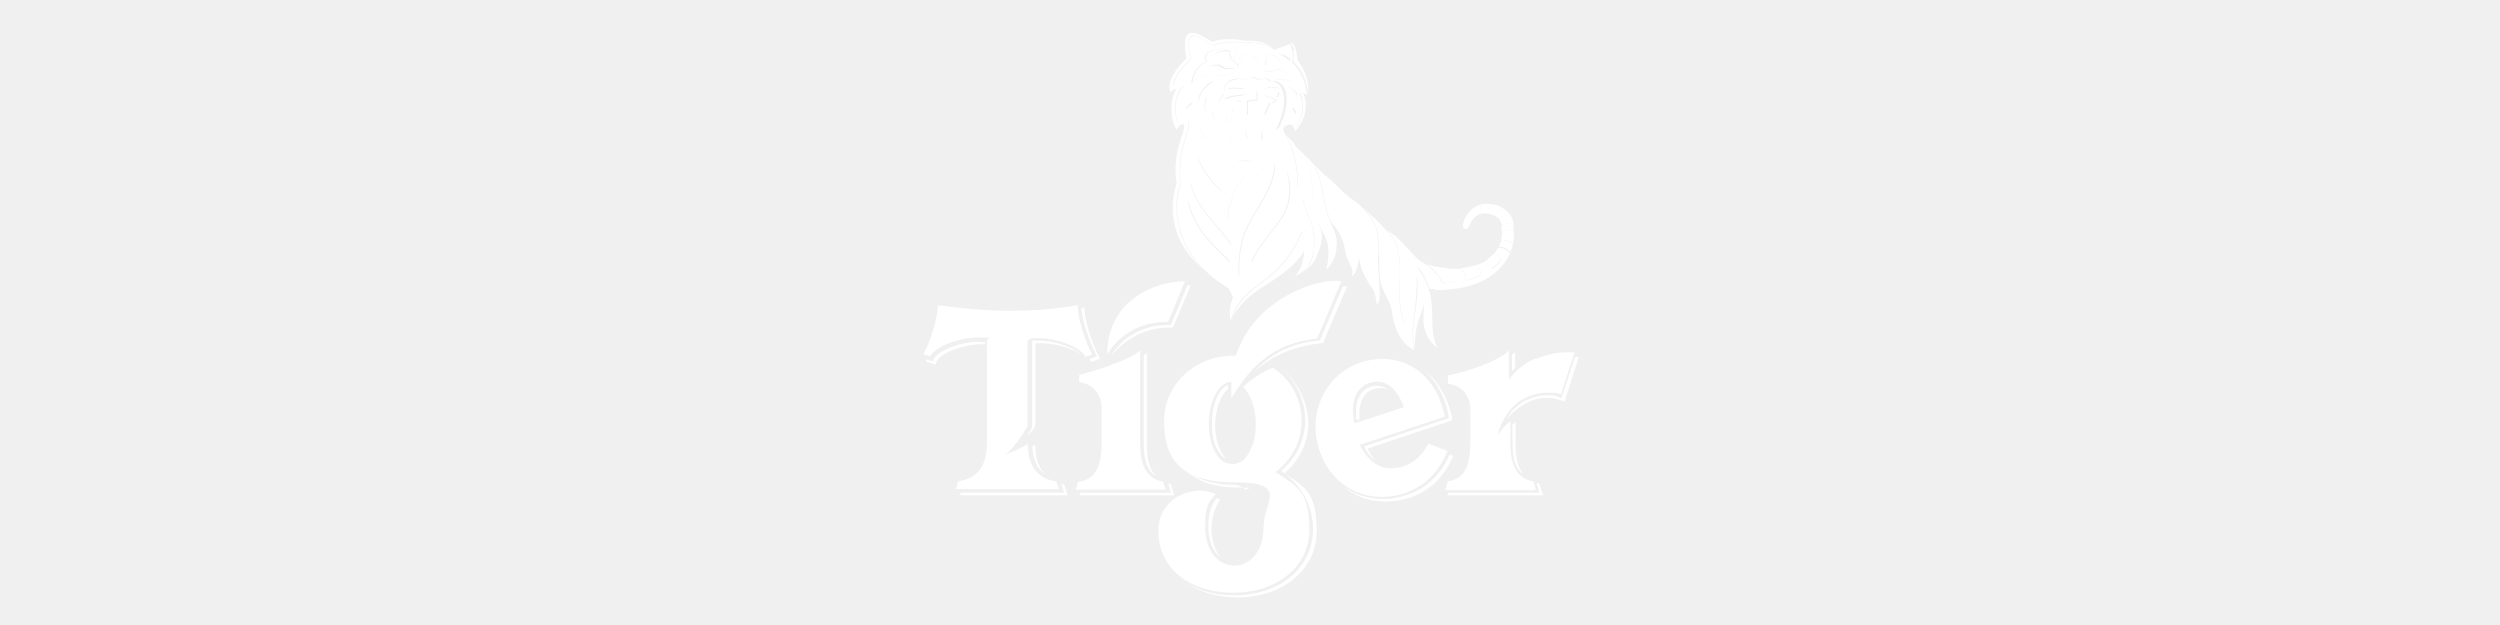
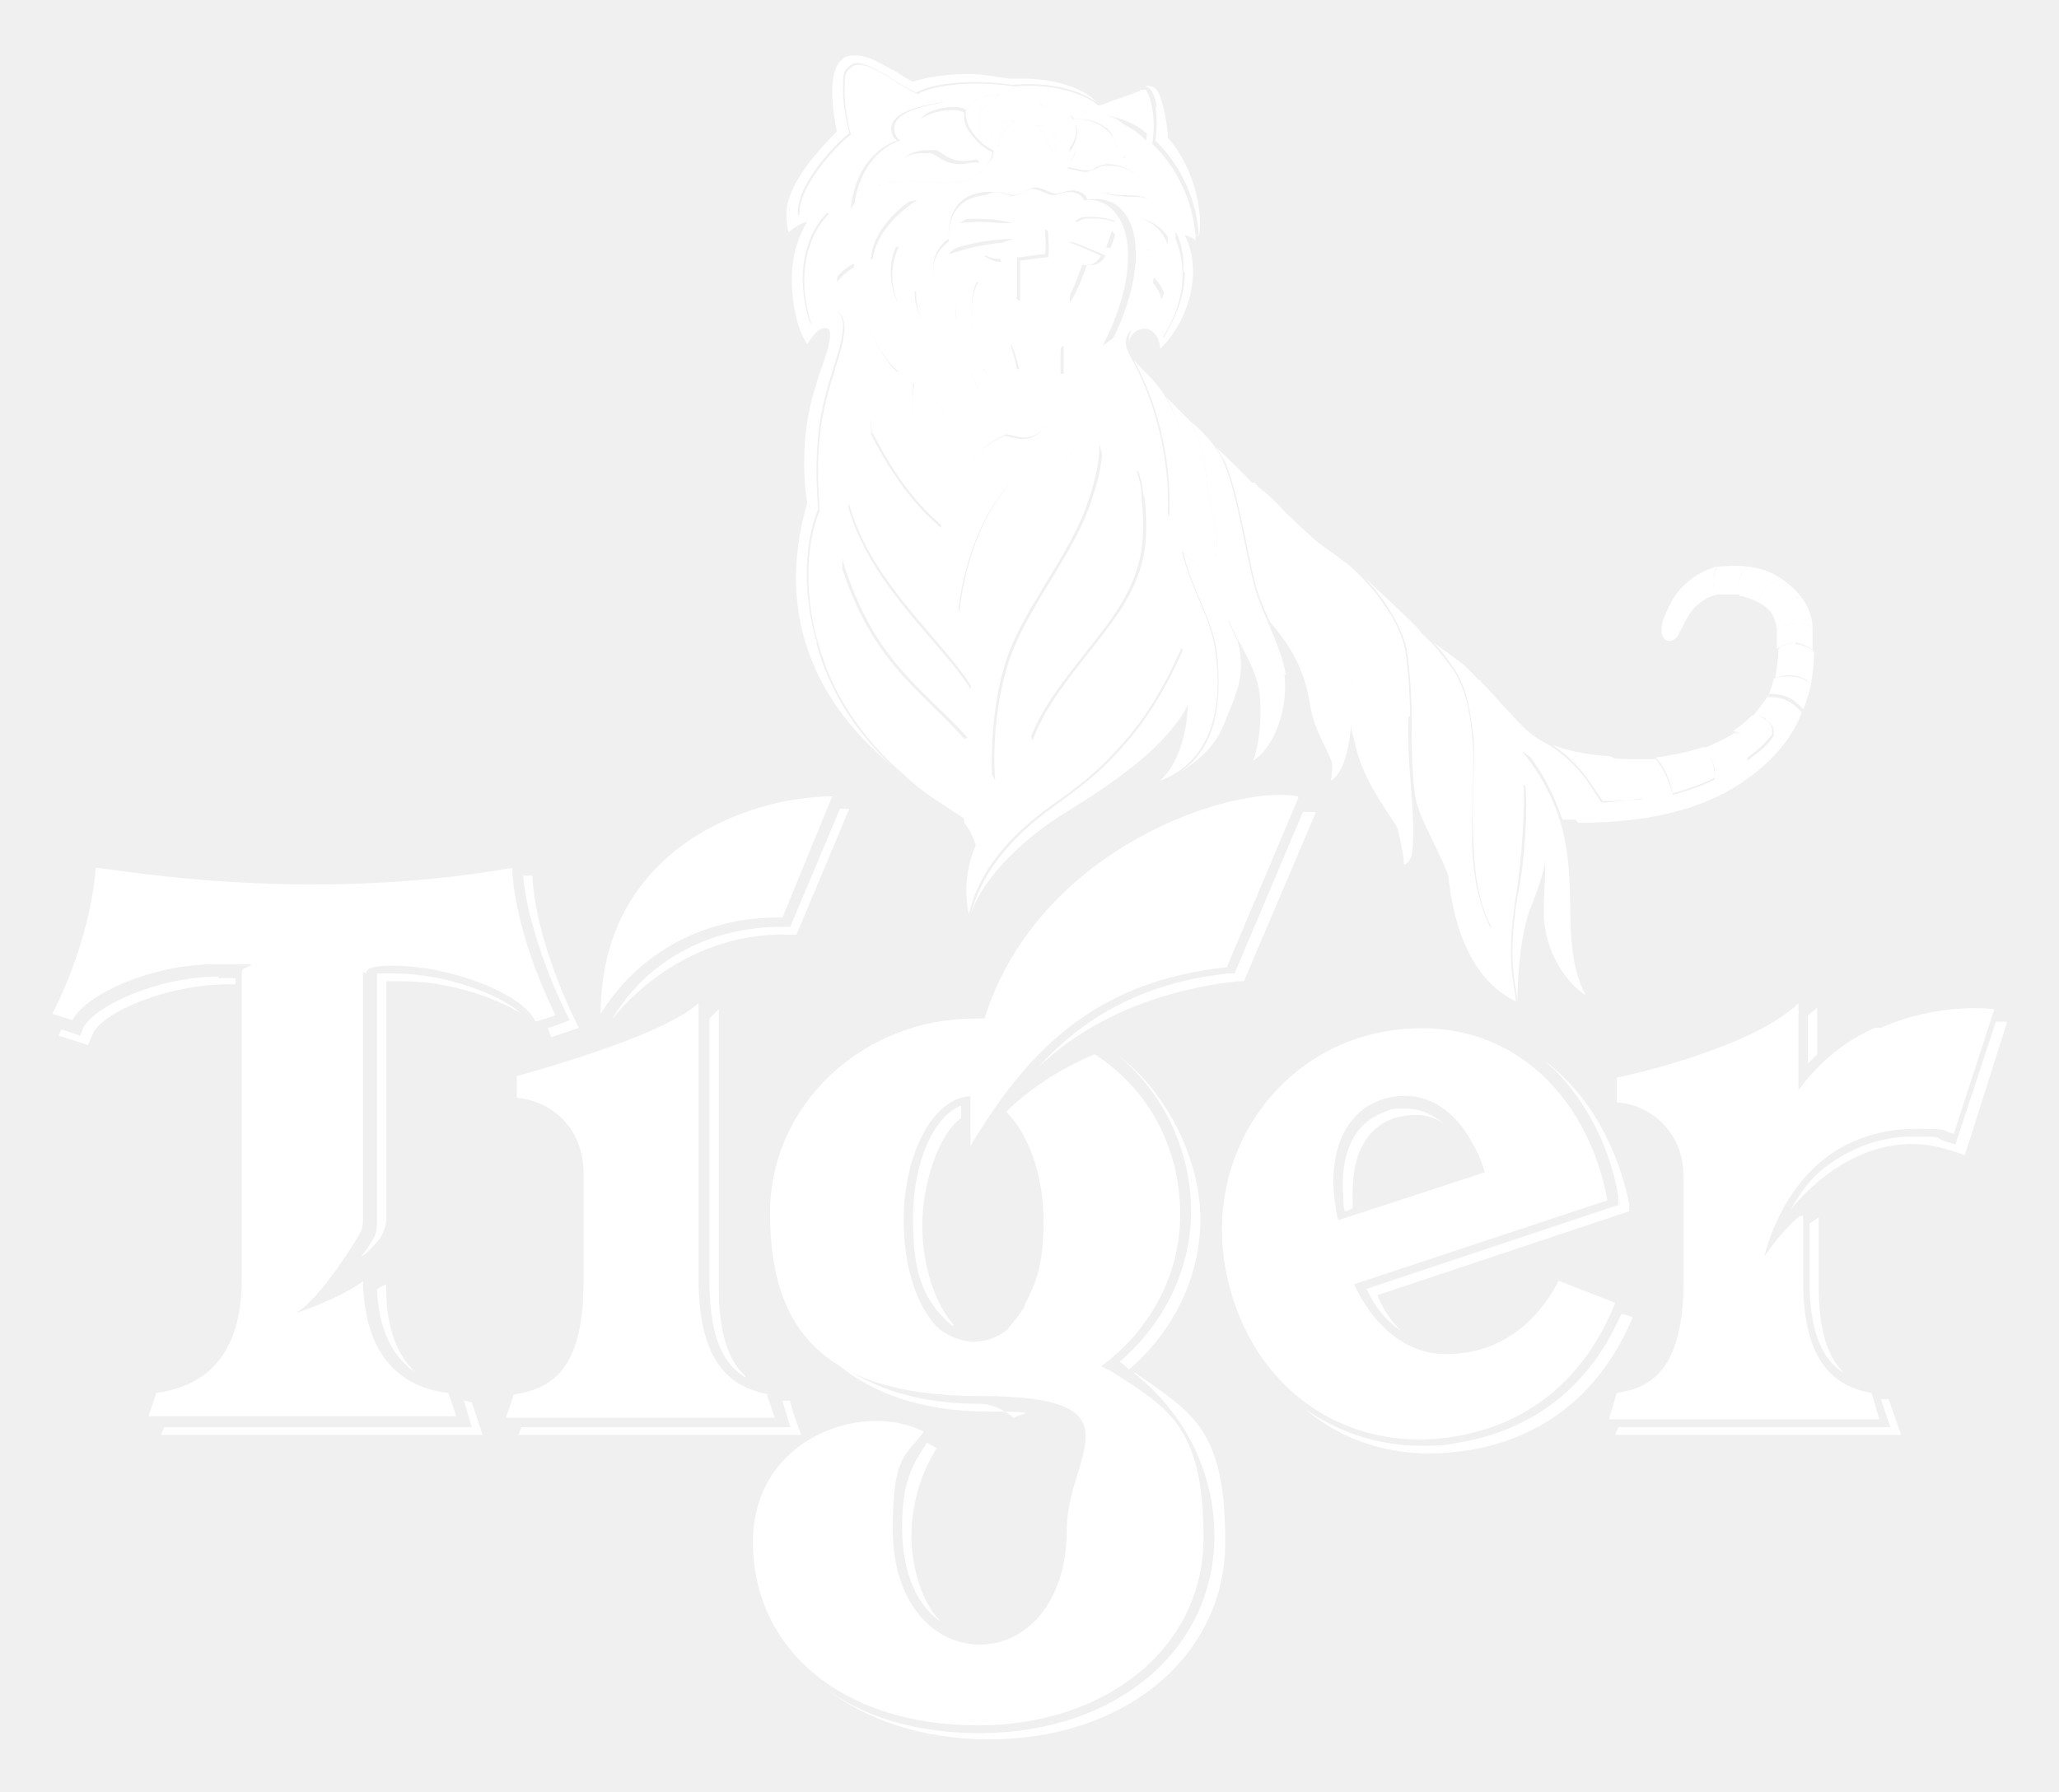
- <svg xmlns="http://www.w3.org/2000/svg" aria-label="Tiger" role="img" id="Layer_1" version="1.1" viewBox="0 0 480 120" shape-rendering="geometricPrecision" text-rendering="geometricPrecision">
+ <svg xmlns="http://www.w3.org/2000/svg" aria-label="Tiger" role="img" id="Layer_1" version="1.1" viewBox="173.936 2.736 132.528 115.328" shape-rendering="geometricPrecision" text-rendering="geometricPrecision">
  <defs>
    <style type="text/css">
    svg path, svg polygon, svg rect, svg circle, svg ellipse, svg polyline, svg line, svg text { fill: #ffffff !important; }
    svg &gt; circle[fill="none"], svg &gt; rect[fill="none"], svg &gt; ellipse[fill="none"] { fill: none !important; }
    clipPath path, clipPath polygon, clipPath rect, clipPath circle, clipPath ellipse,
    mask path, mask polygon, mask rect, mask circle { fill: #000000 !important; stroke: none !important; }
  </style>
  </defs>
  <defs>
    
  </defs>
  <path d="M294.6,68.9c-1.8.8-3.5,2.1-4.9,4v-5.6l-.2.2c-3.3,2.9-11.4,4.6-11.5,4.6h0v1.6h.1c2.1.2,4.2,1.9,4.2,4.8v6.7c0,5.8-2.2,6.9-4.3,7.2h0s-.5,1.7-.5,1.7h17.4l-.5-1.7h0c-3-.5-4.4-2.8-4.4-7.2v-4.2h-.2c-.9.7-1.8,1.9-2.3,2.6.6-2.3,1.7-4.2,3.1-5.6,1.7-1.7,4.1-2.6,6.6-2.6s1.6.1,2.4.3h.1s2.6-8,2.6-8c0,0-3.5-.5-7.3,1.2" />
  <path d="M223.5,92.5c-2.5-.4-4.6-2-4.6-7.4v-17.8c-2.3,2.2-11.7,4.7-11.7,4.7v1.4c2.2.2,4.3,1.9,4.3,4.9v6.8c0,5.4-1.7,7-4.5,7.4l-.5,1.5h17.3l-.5-1.5Z" />
  <path d="M197.5,65.4c0-.4.7-.5,1.7-.5,3.9,0,8.5,1.9,9.2,3.6l1.3-.4s-2.6-5-2.8-9.5c-13.6,2.4-25.9,0-26.8,0-.4,5-2.8,9.4-2.8,9.4l1.3.4c1-1.8,5.3-3.6,9.2-3.6s1.7,0,1.7.5v19.7c0,5.4-2.7,7-5.5,7.4l-.5,1.5h19.8l-.5-1.5c-2.7-.3-5.4-2-5.5-7.2-1.4,1.1-4.4,2.1-4.4,2.1,1.2-.6,3.1-3.3,4.1-5,.1-.2.3-.4.3-1s0-16,0-16" />
  <path d="M274.3,85.1c-1,2-3.2,4.8-7.3,4.8s-5.9-4.5-5.9-4.5h0s16.3-5.4,16.3-5.4c-1.3-7-6.6-12.1-14.1-10.9-7,1.1-11.8,7.8-10.5,15.2,1.4,7.8,7.8,12.1,14.8,10.9,4.8-.8,8.4-3.8,10.3-8.6l-3.6-1.4ZM260.1,81.4s-.2-.7-.3-1.8c-.2-1.9.2-5.1,3.1-6.1,3-.9,4.9,1.1,5.8,2.8.6,1,.8,1.9.8,1.9,0,0-6.7,2.2-9.5,3.1" />
  <path d="M224.3,61.8l3.2-7.8c-5.4,0-14.9,3.4-14.9,14,2.2-3.6,6.3-6.3,11.7-6.2" />
  <path d="M257.5,54c-4.1-.8-16.7,3.2-20.2,14.3-.2,0-.6,0-.6,0-7.3,0-13.2,5.6-13.2,12.5s2.8,11.8,13.5,11.8,5.6,3.8,5.6,8.6-2.7,7.4-5.6,7.4-5.6-2.6-5.6-7.4.8-4.7,2-6.3c-3.8-2-11,.3-11,7.1s5.6,11.8,14.5,11.8h0c8,0,14.5-4.8,14.5-12.1s-2.4-8.4-6.1-10.8c-.2,0-.3-.2-.5-.2,3.1-2.3,5.1-5.8,5.1-9.8s-1.8-7.9-5.5-10.3c-2.2.9-4.3,2.3-5.7,3.7,1.4,1.4,2.4,4,2.4,7s-.5,4-1.2,5.4c0,.2-.2.4-.4.7-.2.3-.5.6-.7.9-.6.5-1.4.8-2.2.8s-1.8-.4-2.4-1c-1.3-1.4-2.1-3.9-2.1-6.8,0-4.3,1.9-7.9,4.3-8,0,1,0,2.1,0,3.2,3.6-6,7.9-10.6,16.5-11.5l4.6-10.9Z" />
  <path d="M303.1,68.6l-2.7,8.5s-1.5-.6-2.8-.7c-5-.4-8.4,4.2-8.4,4.2.5-.9,1-1.6,1.6-2.2,1.6-1.5,3.9-2.5,6.1-2.5s1.5,0,2.2.3l.7.2,2.6-7.9h.7Z" />
  <polygon points="295.5 92.8 296.3 95.1 277.9 95.1 278.1 94.6 295.6 94.6 295 92.8 295.5 92.8" />
  <path d="M290.9,70.7v-3.1l-.6.5v3.1c.2-.2.4-.4.6-.6" />
  <path d="M292.6,91.1c-1.1-1.1-1.6-2.9-1.6-5.5v-4.5l-.6.4v3.6c0,3.1.7,5.1,2.2,6" />
  <path d="M224.2,62.4c-4.6,0-8.7,2.2-10.9,6,0,0,4.1-5.7,11.4-5.5.3,0,.5,0,.5,0l3.4-8.1h-.6s-3.2,7.6-3.2,7.6c0,0-.6,0-.6,0" />
  <path d="M258.6,55.1l-4.6,10.8h-.4c-4.6.5-9.4,2.2-12.9,5.6,2.8-3.1,6.6-5.5,12.3-6.1h.4s4.4-10.4,4.4-10.4h.8Z" />
  <path d="M250.6,80.7c0,3.7-1.7,7.2-4.6,9.7.2.1.4.3.6.5,2.9-2.5,4.6-6,4.6-9.7s-2.1-8.2-5.4-10.6c3,2.4,4.8,6.2,4.8,10.1" />
  <path d="M235.3,88c-1.2-1.4-2-3.8-2-6.4s1-5.8,2.5-6.9c0-.3,0-.6,0-.8-1.8.7-3.1,3.7-3.1,7.3s.7,5,2,6.4c.2.2.4.4.6.5,0,0,0,0,0,0" />
  <path d="M227.9,90.6c2.2,1.8,5.3,3,9.7,3s1.1.2,1.7.5c-.7-.6-1.5-1-2.3-1-4,0-6.9-1-9.1-2.6" />
  <path d="M246.9,91.1c3.3,2.6,5.2,6.4,5.2,10.5,0,7.4-6.4,12.7-15.1,12.7h0c-4,0-7.5-1-10.1-3,2.8,2.2,6.5,3.4,10.7,3.4h0c8.8,0,15.2-5.4,15.2-12.7s-2.1-8.3-5.8-10.9" />
  <path d="M234.2,96c-1,1.6-1.6,3.6-1.6,5.6s.7,4.5,2,5.6c-1.6-1-2.6-3.2-2.6-6.1s.6-4,1.6-5.5l.7.4Z" />
  <path d="M188,65.6c-3.9,0-8,1.9-8.7,3.3l-.2.5-1.2-.4-.2.4,1.9.6.3-.7c.6-1.4,4.8-3.2,8.7-3.2s.3,0,.5,0v-.4c-.3,0-.8,0-1.1,0" />
  <path d="M198.2,65.6c0,1.8,0,15.7,0,15.8,0,.6,0,.9-1,2.2,0,0,.2,0,.9-.8.2-.2.7-.8.7-1.7s0-13.4,0-15.2c.3,0,.9,0,1.1,0,2.8,0,5.9,1,7.6,2.1-1.4-1.3-5-2.6-8.2-2.6s-.8,0-1.1,0" />
  <path d="M198.8,85.5v.3c0,2.4.7,4.2,1.9,5.3-1.5-1-2.4-2.8-2.5-5.4l.6-.3Z" />
  <polygon points="204.3 93 205 95.1 184.3 95.1 184.5 94.6 204.3 94.6 203.8 92.9 204.3 93" />
  <path d="M208.2,59.1c.2,4.2,2.7,9.2,2.7,9.2l.3.6-1.8.6-.2-.6c.2,0,1.4-.5,1.4-.5l-.3-.6s-2.3-4.6-2.7-8.7h.6Z" />
  <path d="M279,87.6c-2,4.7-5.6,7.7-10.6,8.5-.8.1-1.6.2-2.4.2-3.1,0-5.9-1-8.1-2.9,2.1,1.5,4.7,2.4,7.5,2.4h0c.8,0,1.6,0,2.4-.2,4.9-.8,8.5-3.7,10.5-8.3l.7.2Z" />
  <path d="M278.1,79.8v.5c0,0-16.2,5.4-16.2,5.4.3.7,1,1.9,2.2,2.7-.8-.8-1.3-1.7-1.5-2.3l16.2-5.4v-.5c-.7-3.3-2.2-6.2-4.3-8.2-.4-.4-.9-.8-1.4-1.2.3.2.5.5.8.7,2.1,2.1,3.6,4.9,4.2,8.2" />
  <path d="M261,80.1c0-1-.2-4.4,2.7-5.4.4-.1.9-.2,1.3-.2.7,0,1.4.2,1.9.6-.7-.6-1.5-1-2.5-1s-.8,0-1.3.2c-2.9,1-2.8,4.4-2.7,5.4,0,.4,0,.8.1,1,.2,0,.3-.1.5-.2,0-.1,0-.3,0-.4" />
  <path d="M221.9,91.3c-1-.9-1.7-2.6-1.7-5.7v-17.9l-.6.6v16.9c0,3.8,1,5.4,2.3,6.2" />
  <path d="M224.8,93c.2.8.7,2.1.7,2.1h-18.2l.2-.5h17.3l-.5-1.7h.5Z" />
  <path d="M260.9,46.4c.2,2.2,0,5.8-1.3,6.6.7-6.2-1.5-9.6-2.2-11.7-.6-1.9-.7-4.7-2.9-7.5,1.5.9,3.5,3.2,4.6,5.8,1.1,2.6,1.7,5.8,1.8,6.7M264.7,48.9c0-1.5-.2-4-.4-4.7-.5-1.9-2.4-4.2-3.8-5.3.4,1,1.8,3.7,2.1,7,.1,2.1.3,4.4.6,6.9.2,1.7,1.1,4.4,1.1,5.6.5-.2.6-.6.6-2.5-.1-2.8-.4-4.3-.3-7.1M287.1,41.5c.3-1,.9-1.3,1.5-1.5-.7-.5-1.4-.7-2.2-.8-.6.5-.6,1.3-.5,1.9.3,0,.8.2,1.2.4M288.3,43.3c.9-.7,2.1-.4,2.3-.2,0-.6-.3-1.4-.7-1.9-.7-.1-1.7.5-2,.9.2.3.4.8.4,1.2M281.4,44c.2,0,.5-.2.6-.5.2-.3.3-.6.6-1.1.2-.4.9-1.2,1.9-1.4-.2-.2-.3-.6-.3-.9,0-.4.1-.7.3-.9-1.7.4-2.7,1.7-3,2.3-.3.6-.6,1.2-.6,1.6-.1.6.2.9.5.9M289.5,44.1c-.4,0-.9.2-1.1.4h0c0,.6-.1,1.3-.2,1.9.6-.3,1.8-.3,2.3.4.1-.6.2-1.4.2-2.1-.2-.2-.7-.5-1.2-.5M287.8,47.4c-.4.7-.8,1.1-1,1.4.2,0,.6,0,.9.3.2.2.4.4.4.7s0,.2,0,.3c-.5.8-1.2,1.2-1.7,1.6,0,0,0-.3,0-.6,0-.5-.1-1.1-.8-1.2-.3.2-1,.6-2,1,.4.4.8,1,.7,2-.7.4-1.9.8-2.7,1,0,0-.3-1.4-1.1-2.3-.3,0-.7,0-1,0-.9,0-1.7,0-2.1-.1,0,0,2,.8,2.2,2.7-.7,0-1.9.2-2.6.2-.6-.9-1.4-2.6-3.7-3.9-.8-.4-1.5-1.1-2.1-1.8-.6-.6-1.4-1.6-2.1-2.2,1.4,2.4,1.6,7.2,1.6,7.4,0,2.2-.8,6.5-.8,8.6-.5-.9-1.1-2.7-1.2-5.1-.1-2.6.2-5.5,0-7.1-.1-1.5-.4-3.2-1.2-4.4-.5-.7-1.3-1.8-2.3-2.6,1.2,1.8,1.7,4.5,1.8,7.6,0,1.7,0,3.5,0,5.2,0,3.7.6,9.2,4.5,11.1,0-.8-.7-2.4,0-6.7.4-2.4.6-6,.5-7.3,1.2,1.9,1.4,3.6,1.4,5.1,0,1.1-.1,2.1-.1,3.1,0,2.8,1.7,4.8,2.7,5.4-2.3-4.4.9-9.6-4.1-15.7,2.2,1.3,3.3,4.2,3.6,4.6,3.5,0,6.7-.5,9.4-1.9,1.7-.9,4.1-2.7,5-5.2-.7-.8-1.3-1-2.2-1M235,30c-.3-.9-1-1.9-2.2-2.6-.1.6-.1,1-.1,1.6,0,2.4,1.1,4.1,1.3,4.4.3-1.6.7-2.8,1-3.3M256.7,46.2c-.2-1.5-1.3-3.6-1.8-5-.7-2-1.2-6.4-2.2-8.7-.3-.8-1.2-1.9-2.1-2.6.2.6.8,1.5,1,3.7.1,1.8.9,3.4.6,4.9-.8-1.7-1.9-2.2-2-6,0-1.4-.5-3-1.3-4.3-.6-1-1.5-1.7-2-2.3,2.2,4,2.4,8.1,2.3,10.1-.3-.5-1-2.3-2-3,.1.5.3.9.3,1.5.8,2.2,1.6,4.4,1.3,6.7-.4,3.9-3.3,6.5-5.9,9.1-.6.6-3.6,3-5.1,5-1.9,2.6-1.8,4.9-1.5,6.3.6-2.7,2.5-5,5.3-7,1.8-1.3,3.1-2.2,5.1-4.6,2-2.4,3.3-5.6,3.3-5.6,0,0,.5,1.7.4,3.4,0,2.2-.7,4.2-1.8,5.2,4.2-1.6,3.8-6.5,3.6-8-.2-2.4-1.6-4.2-2.2-6.8,1.6,1.3,2.4,3.1,3,4.4.6,1.5,1.5,2.6,1.9,4.2.3,1.2.2,3.6-.3,4.9,1.3-.8,2.3-3.3,2-5.6M233.4,51.2c2.2,2.1,2.7,3.7,2.7,4.3-1.6-1.1-2.5-1.5-4.1-3-1.6-1.4-4.3-4.2-5.4-8.4-.6-1.8-1.1-5.6.1-8.5-.5-6,.8-8,1.5-10.9,0-.3.1-.5.1-.8,0-.8-.4-1.3-.9-1.3s-.9.3-1.2,1.1c-.1-.3-.5-1.5-.5-2.9s.4-3.1,1.6-4.3c-.5-.3-1.5-.1-1.9.2-.2-1.9,2.4-4.6,3.3-5.3-.1-.4-.4-1.6-.4-2.7s0-1.3.4-1.6c.5-.5,1.4,0,2.6.7.4.3,1.1.7,1.7,1,1-.6,3.6-.9,6.2-.5,3.7-.3,5.4,1.2,5.4,1.2.1.1.7-.2,1-.3.4-.1,1.6-.6,2-.7,0,0,0,0,.1,0,.6,1.1.5,2.6.4,3.2-.3-.4-1.2-1.2-2.8-1.5,0,0,0,0,0,0-.4-.1-1-.3-1.6-.3,1.4.6,2.1,1.5,2.2,2.1-.2-.6-1-1.7-2.8-1.6-.4-.4-1.1-.8-2.3-1,.8.4,1.4,1,1.7,1.7.4.8.3,1.5.2,1.7h0s0,0,0,0c0,0-.1,0-.4,0,0,.5.5.9.8,1.1,1.3,1.4,2.6,1.5,3.7,1.5s1.9.2,2.8,1.8c0,1,0,1.8,0,2.7,0-1.3-.5-2.8-2.6-3.2,1,.9,1.4,1.7,1.4,2.3-.1,0-.8-.3-1-.3.6,1.8-.2,3.9-.9,5.3,0,0,0,0,0,0,0,0,0,0,0,0-.4.3-.7.6-1.1.9,1.8-3.5,2.3-7.2.6-8.8-.9-.8-2.1-.5-2.1-.5,0-.3-.4-.6-.9-.6-.5,0-.8.2-1.1.2-.3,0-.9-.4-1.3-.4s-.8.4-1.5.5c-.3-.1-.8-.2-1-.2-.3,0-.5.2-.8.4.2-.2.5-.3.8-.4-1.1-.1-2,.2-2.5.8-.7.8-.6,2-.6,2.2,0,0-1,.6-1,1.9s.4,1.9,1.5,3.3c0-.2-.5-2.6,1.4-2.6-.7,1.1-.5,4,.3,5.5,0,1.1,0,1.6,0,2.1,0,.1,0,.2.1.3-.2-.3-.7-1.7-1.4-2.7-1.3-1.8-3-1.6-3-4.4-.6,0-.9.5-1.1.9-.3-.6-.8-2.2,0-3.8h0s0,0,0,0c-.9.2-1.6,1-1.7,1.1,0-1.5,1.3-3.1,2.9-4.1-4.4.8-5.1,4.1-5.2,5.3h0s0,0,0,0c.4-.5.8-.8,1.2-1,0,2,1.2,5.6,2.9,7-1.1-.3-2-1-2.3-1.3-.8,2.4-1.2,5.1-1.2,7.1,0,.8.1,1.5.3,2.2-.4.9-.6,2.1-.5,3.2-.5,5.9,2.6,10.4,5.5,13.2M240.6,10.8c.6.5.9,1.1,1,1.7.2-.1.3-.4.3-.6,0-.5-.4-1.1-1.2-1.1M237.8,11.4c0,.3.2.6.4.8.1-.8.4-1.3,1.1-1.7-1.1,0-1.5.5-1.5.9M228.7,16.2c.9-1.5,2.2-1.8,3.6-1.8s1.9.1,2.7.1,1.8-.2,2.3-1c.4-.3.6-.7.6-1.1-.2,0-.5-.3-.7-.4-.1-.3-.3-.9-.2-1.6,0-.6.4-1.1,1.3-1.6-1.4.1-2.1.6-2.2,1.2,0,0,0-.1,0-.2-.3-.3-2-.3-3.1.6-.2.2-.3.4-.3.6,0-.5.5-1.1,2-1.7-2.8.4-3.4,1.1-3.4,1.7s.4.8.4.8c-.2,0-2.6.8-3,4.3" />
  <path d="M236.1,10.1c0,.9.9,1.7,1.1,1.9-.1-.3-.3-.9-.2-1.6,0-.6.4-1.1,1.3-1.6-1.4.1-2.1.6-2.2,1.2" />
  <path d="M228.7,16.2c.9-1.5,2.2-1.8,3.6-1.8s1.9.1,2.7.1,1.8-.2,2.3-1c-.6.3-1.1.4-1.6.4-1,0-1.9-.5-3-.5s-.8,0-1.3.3c.7-1.1,1.6-1.3,2.2-1.3s.4,0,.6,0c.3.1.8.7,1.8.7.4,0,.6-.1.9-.1.2,0,.4,0,.4,0,0,0-.7-.9-.9-1.5-.3-.2-.6-.2-.9-.2-.5,0-.8.3-1,.4-.3.1-.6.2-.8.2-.3,0-.8-.2-.8-.7,0-.5.3-1.2,2-1.9-2.8.4-3.4,1.1-3.4,1.7s.4.8.4.8c-.2,0-2.6.8-3,4.3" />
  <path d="M240.6,10.8c.6.5.9,1.1,1,1.7.2-.1.3-.4.3-.6,0-.5-.4-1.1-1.2-1.1" />
  <path d="M229.4,25.4c-.8,2.4-1.2,5.1-1.2,7.1.1,6.5,6.3,11.1,8.3,14.5.7-4.2,2.7-11.7,6.9-15.7-7,1.3-7.7,10.8-7.7,10.8-2.6-4.4-5.7-4.9-5.7-9.8s0-1.1.1-1.7c2,3.9,3.8,5.4,4.5,6h0s0,0,0,0h0c0-1.3,1.5-4.9,4.1-5.9.3,0,.7.2,1.1.2.8,0,1.6-.4,2.4-2.3h0c-.6.5-1.6.8-2.5.8s-2.1-.3-2.5-1c-.2-.3-.7-1.7-1.4-2.7-1.3-1.8-3-1.6-3-4.4-.6,0-.9.5-1.1.9-.3-.6-.8-2.2,0-3.8h0s0,0,0,0c-.9.2-1.6,1-1.7,1.1,0-1.5,1.3-3.1,2.9-4.1-4.4.8-5.1,4.1-5.2,5.3h0s0,0,0,0c.4-.5.8-.8,1.2-1,0,2,1.2,5.6,2.9,7-1.1-.3-2-1-2.3-1.3M232.8,27.4c1.2.7,1.9,1.7,2.2,2.6-.4.5-.7,1.7-1,3.3-.2-.2-1.3-2-1.3-4.4s0-1,.1-1.6" />
  <path d="M242.4,12.6c.3-.1,1.1-1.1.7-2-.3-.6-1-1.2-2.6-1.4.8.4,1.4,1,1.7,1.7.4.8.3,1.5.2,1.7h0Z" />
  <path d="M244.5,20.8c.8-.4,1.5-1.3,1.5-2.3s0-.6-.2-.9c0,0-.2.7-.4,1.1-.2,0-1.2-.3-2.6-.4.3,0,.9.3,1.4.5.5.2.9.4.9.4,0,0-.3.6-.9.6,0,0-.2,0-.3,0-.3.8-.6,1.6-.9,2.1-.1.2-.2.3-.2.3,0,0,0-.1,0-.2,0-.4.2-2.4.2-2.4-.2,0-.6-.2-1-.2,0-.4.1-.7.1-1s0-.6,0-.6c0-.8,1.7-1.4,1.6-2.1,0-.3-.4-.6-.9-.6-.5,0-.8.2-1.1.2-.3,0-.9-.4-1.3-.4s-.8.4-1.5.5c.6.4.5.5,1.1,1.1.4.5,1.3.7,1.4,1.2,0,.5.1,1.1,0,1.6-.6,0-1.3.2-1.8.2h0c0,1,0,1.8,0,2.3,0,.2,0,.3-.1.3,0,0-.1-.1-.2-.3-.2-.3-.6-1.8-.8-2.2h0c-.2,0-.7,0-1.2-.4.6-.4,1.2-.6,2.1-.9h0c-2.8.1-4.2.8-4.4.8.3-.4.9-.7,1.7-.9h0c-.1-.4,0-.8,0-.8.4,0,.9-.1,1.4-.1s1,0,1.2,0c-.6-.2-2.1-.4-3.6-.2.4-.3.9-.4,1.1-.4h0c.2-.9.6-1.2,1.3-1.4-1.1-.1-2,.2-2.5.8-.7.8-.6,2-.6,2.2,0,0-1,.6-1,1.9s.4,1.9,1.5,3.3c0-.2-.5-2.6,1.4-2.6-.7,1.1-.5,4,.3,5.5.3.5.5.9.8.9s.4-.3.8-.3c0-.2,0-1.4.2-1.9,0-.2,0-.2,0-.2,0,0,.1.1.1.2.2.4.4,1.2.5,1.7.2,0,1.3-.1,2.1.1h0c0-.3.4-1.1.5-1.6,0-.2.1-.3.2-.3,0,0,0,0,0,.3,0,.5,0,.9,0,1.4s0,.3,0,.4h0s0,0,0,0h0s.2,0,.4,0,.4-.1.4-.7c0-.9.1-2.2.3-2.9.4-1.3.5-1.7.9-2.4" />
  <path d="M243.1,17.1h0c.4,0,.8,0,1.2,0,.9,0,1.6,0,1.6,0,0,0-.7-.3-1.5-.3s-.8,0-1.2.3h0Z" />
  <path d="M238.2,12.2c.1-.8.4-1.3,1.1-1.7-1.1,0-1.5.5-1.5.9s.2.6.4.8" />
  <path d="M248.2,20.6c.3.3.6.7.7,1.2.2-.4.4-1.1.4-2h0c0-1.3-.5-2.8-2.6-3.2,1,.9,1.4,1.7,1.4,2.3-.1,0-.8-.3-1-.3.6,1.8-.2,3.9-.9,5.3,1-.8,1.8-1.9,2-3.3" />
  <path d="M287.9,42.1c.3-.4,1.3-1,2-.9-.3-.4-.7-.8-1.3-1.2-.6.2-1.2.5-1.5,1.5.4.2.6.4.8.6" />
  <path d="M245.8,12.1c0,.4-.2.7-.5.7s-.2,0-.3-.1c-.4-.5-.8-.7-1.2-.7s-.5.1-.6.2c0,.4-.2.8-.6,1.3.4,0,.8.2,1.2.2s.4,0,.7-.2c.2-.1.5-.2.8-.2.8,0,1.9.5,2.4,1.5-.4-.4-.9-.5-1.3-.5s-1,.2-1.6.2c-1,0-2-.7-2-.7,1.3,1.4,2.6,1.5,3.7,1.5s1.9.2,2.8,1.8c-.2-3.1-1.1-4.1-3.1-4.2.5-.3.7-.7.7-1.1s-.4-1-1.1-1.4c-.5-.2-1.2-.5-2.3-.6,1.7.7,2.3,1.9,2.2,2.3" />
  <path d="M252.2,38.5c.3-1.5-.5-3.1-.6-4.9-.2-2.2-.8-3.1-1-3.7,0,0,0,0,0,0l-1.6-1.6c.7,1.2,1.1,2.7,1.1,4.1.1,3.8,1.2,4.3,2,6" />
  <path d="M277.4,51.4c-1.6-.1-2.7-.4-3.5-.7,1.9,1.3,2.6,2.8,3.2,3.6.7,0,1.9,0,2.6-.2-.2-1.9-2.1-2.7-2.2-2.7" />
  <path d="M286.4,39.2c-.9-.1-1.5,0-1.9,0-.2.3-.3.6-.3.9,0,.3.1.7.3.9,0,0,.5,0,1.5,0-.2-.6-.2-1.3.4-1.8" />
  <path d="M280.5,51.5c.8.8,1.1,2.2,1.1,2.3.8-.2,1.9-.6,2.7-1,0-.9-.3-1.6-.7-2-.7.3-2.3.6-3.1.7" />
  <path d="M272,50.9c1.3,1.6,2,3.1,2.5,4.6.3,0,.8,0,1.1,0-.3-.4-1.4-3.4-3.6-4.6" />
  <path d="M271.6,60.5c-.7,4.3,0,5.9,0,6.7,0,0,0-3.7.8-5.9.4-1,1.1-2.7,1.1-4.1-.1-1.2-.5-2.5-1.4-4,.2,1.3,0,5-.5,7.3" />
  <path d="M287.6,49.1c-.2-.2-.6-.4-.9-.3-.4.4-.8.7-1.2,1,.6.1.8.7.8,1.2s0,.5,0,.6c.5-.4,1.2-.9,1.7-1.6,0,0,0-.2,0-.3,0-.2-.2-.5-.4-.7" />
  <path d="M290.6,43.1c-.2-.2-1.4-.5-2.3.2,0,.4,0,.8,0,1.2.3-.2.7-.4,1.1-.4.5,0,1,.3,1.2.5,0-.5,0-1.3,0-1.5" />
  <path d="M288.1,46.4c0,.2-.2.7-.3,1,.9,0,1.5.2,2.2,1,.3-.7.5-1.6.5-1.6-.5-.6-1.7-.6-2.3-.4" />
  <path d="M269.1,46.5h0s-.5-.6-1-1c-.5-.4-1.2-.9-1.9-1.4,0,0,0,0,0,0,.6.6,1.1,1.3,1.4,1.8.8,1.2,1,2.9,1.2,4.4.1,1.6-.2,4.5,0,7.1.1,2.4.6,4.2,1.2,5.1,0-2.1.8-6.4.8-8.6,0-.2-.1-4.9-1.6-7.4" />
  <path d="M250.1,44.5s-1.3,3.2-3.3,5.6c-2,2.4-3.2,3.2-5.1,4.6-2.8,2-4.7,4.4-5.3,7,.6-2.2,3.1-4.7,5.7-6.4,1.9-1.2,6.9-4.1,8.4-7.4,0-1.7-.4-3.4-.4-3.4" />
  <path d="M236.9,57.1c.3-.6.6-1.2,1-1.8,1.5-2,4.5-4.4,5.1-5,2.6-2.7,5.5-5.3,5.9-9.1.3-2.4-.6-4.6-1.3-6.7.1,1.2.2,2.4,0,3.7-.4,2.5-1.9,4.4-3.4,6.3-1.4,1.8-3,3.7-3.8,5.9-.4-.9-.5-3.1,0-4.5,1.1-2.5,2.8-3.8,3.8-6,1.3-2.8,1.5-5.6.7-8.6,0,1.5-.4,2.8-.9,4.2-1.1,2.9-3.5,5.9-4.7,8.7-1.3,2.9-1.5,7-1.3,8.8-.3-.7-1.4-1.9-1.9-2.6-3-3.4-6.3-5.1-8.3-12.2-.5,5.9,2.6,10.4,5.5,13.2,2.2,2.1,2.7,3.7,2.7,4.3.4.5.6,1,.8,1.6,0,0,0,0,0,0" />
  <path d="M253.1,42.7c-.6-1.3-1.4-3.1-3-4.4.6,2.6,2,4.4,2.2,6.8.1,1.4.5,5.5-2.5,7.4,1-.6,2.3-1.6,2.9-3.1.7-1.8,1.5-3.1.9-5.4-.2-.4-.4-.8-.6-1.3" />
  <path d="M262.7,46c-.3-3.3-1.8-6.1-2.1-7,0,0-.5-.4-1.5-1.1-1.1-.8-2.1-2-3.4-3,0,0,0,0,0,0,1.2,1.2,2.6,2.9,3.4,4.9,1.1,2.6,1.7,5.8,1.8,6.7,0,.8,0,1.8,0,2.9,0,.4.2.9.3,1.4.5,2.4,2.8,5.2,2.9,5.6-.3-1.2-.6-2.5-.7-3.4-.3-2.5-.5-4.7-.6-6.9" />
  <path d="M267.1,50.9c-.1-3.1-.6-5.8-1.8-7.6-.5-.6-4.1-3.9-4.1-3.9h0c1.3,1.1,2.7,3.1,3.2,4.8.2.6.4,3.2.4,4.7,0,1.9,0,3.3.2,4.9.2,1.7,1.7,3.7,2.4,6-.2-1.3-.2-2.6-.2-3.7,0-1.7.1-3.5,0-5.2" />
  <path d="M254.5,33.8s0,0,0,0c0,0,0,0,0,0-.4-.5-1.6-1.6-2.3-2.3.2.3.4.7.6,1,1,2.4,1.5,6.7,2.2,8.7.2.5.4,1,.7,1.6.7.8,2.1,2.5,2.5,5,.4,2.5,1.4,3.2,1.6,4.6.5-5.8-1.6-9.1-2.2-11.1-.6-1.9-.7-4.7-2.9-7.5" />
  <path d="M226.5,44c-.6-1.8-1.1-5.6.1-8.5-.5-6,.8-8,1.5-10.9,0-.3.1-.5.1-.8,0-.8-.4-1.3-.9-1.3s-.9.3-1.2,1.1c-.1-.3-.5-1.5-.5-2.9s.4-3.1,1.6-4.3c-.5-.3-1.5-.1-1.9.2-.2-1.9,2.4-4.6,3.3-5.3-.1-.4-.4-1.6-.4-2.7s0-1.3.4-1.6c.5-.5,1.4,0,2.6.7.4.3,1.1.7,1.7,1,1-.6,3.6-.9,6.2-.5,3.4-.3,5.1.9,5.4,1.1-.6-.7-2.3-1.5-4.7-1.5s-.6,0-.9,0c-.8-.1-1.7-.3-2.5-.3-1.5,0-2.9.2-3.7.5-.6-.3-1.1-.7-1.4-.8-1-.6-1.7-.9-2.3-.9s-.7.1-1,.4c-.4.4-.5,1.3-.5,2,0,1,.2,2,.3,2.5-.9.9-2.9,3-3.2,4.8-.1.6,0,1.4.1,1.7.3-.3.8-.6,1.2-.7-.8,1.3-1,2.7-1,3.7,0,1.4.3,3.2,1,4.2,0,0,.7-1.3,1.3-1,.2,0,.2.5.1.9-.1.7-.7,2.1-.8,2.6-1,2.9-.9,6.1-.6,7.7-2.8,9.6,3.2,15,5.4,16.9-1.6-1.5-3.8-4.1-4.8-7.8" />
  <path d="M250.2,20.3c0,1.2-.4,2.6-1.4,4.2,0,0,0,0,0,0,0-.3-.2-.5-.4-.7-.3-.2-.6-.3-1-.2,0,0,0,0,0,0-.6.1-.8.6-.8,1h0c0,0,0,.2,0,.3,0-.6.5-1,1-1s1,.5,1,1.3c1.8-1.7,2.8-5,1.6-7.3.3-.1.7,0,.8,0-.5-.4-1.5-.5-1.5-.5,0,0,.7,1.1.6,2.8" />
  <path d="M248.3,9.6c.2,1.1,0,2.2,0,2.2,0,0,2.6,2.2,2.8,6.2.3-1.6-.3-4.5-2-6.4,0-.8-.3-2.3-.6-2.9-.2-.4-.6-.5-.9-.4.5,0,.7.8.8,1.3" />
  <path d="M247.5,8.3s0,0,0,0c0,0,0,0,0,0,0,0,0,0,0,0" />
  <path d="M241.2,17.5c0,.5.1,1.1,0,1.6-.6,0-1.3.2-1.8.2h0c0,1,0,1.8,0,2.3,0,.2,0,.3-.1.3,0,0-.1-.1-.2-.3-.2-.3-.6-1.8-.8-2.2h0c-.2,0-.7,0-1.2-.4.6-.4,1.2-.6,2.1-.9h0c-2.8.1-4.2.8-4.4.8.3-.4.9-.7,1.7-.9h0c-.1-.4,0-.8,0-.8.4,0,.9-.1,1.4-.1s1,0,1.2,0c-.6-.2-2.1-.4-3.6-.2.4-.3.9-.4,1.1-.4h0c.2-.9.6-1.2,1.3-1.4.3,0,.7.1,1,.2.6.4.5.5,1.1,1.1.4.5,1.3.7,1.4,1.2M236.2,50.2c-2.9-3.2-6-4.9-8-11.3,0-.3-.2-.6-.3-.9,0-1.1.1-2.4.5-3.2,1.2,5.4,6.2,9.3,8,12.3.7-4.2,2.7-11.7,6.9-15.7-7,1.3-7.7,10.8-7.7,10.8-2.6-4.4-5.7-4.9-5.7-9.8s0-1.1.1-1.7c2,3.9,3.8,5.4,4.5,6h0s0,0,0,0h0c0-1.3,1.5-4.9,4.1-5.9.3,0,.7.2,1.1.2.8,0,1.6-.4,2.4-2.3h0c-.6.5-1.6.8-2.5.8s-2.1-.3-2.5-1c0,0,0-.2-.1-.3-.2-.5,0-1,0-2.1.3.5.5.9.8.9s.4-.3.8-.3c0-.2,0-1.4.2-1.9,0-.2,0-.2,0-.2,0,0,.1.1.1.2.2.4.4,1.2.5,1.7.2,0,1.3-.1,2.1.1h0c0-.3.4-1.1.5-1.6,0-.2.1-.3.2-.3,0,0,0,0,0,.3,0,.5,0,.9,0,1.4s0,.3,0,.4h0s0,0,0,0c0,0,.2,0,.4,0s.4-.1.4-.7c0-.9.1-2.2.3-2.9.4-1.3.5-1.7.9-2.4.8-.4,1.5-1.3,1.5-2.3s0-.6-.2-.9c0,0-.2.7-.4,1.1-.2,0-1.2-.3-2.6-.4.3,0,.9.3,1.4.5.5.2.9.4.9.4,0,0-.3.6-.9.6,0,0-.2,0-.3,0-.3.8-.6,1.6-.9,2.1-.1.2-.2.3-.2.3,0,0,0-.1,0-.2,0-.4.2-2.4.2-2.4-.2,0-.6-.2-1-.2,0-.4.1-.7.1-1s0-.6,0-.6c0-.8,1.7-1.4,1.6-2.1,0,0,1.2-.4,2.1.5,1.7,1.6,1.2,5.4-.6,8.8.3-.2.7-.5,1.1-.9.5-.4.9-.9,1.3-1.4.4-.6.6-1.3.7-1.9.3.3.6.7.7,1.2.2-.4.4-1.1.4-2h0c0-.9,0-1.7,0-2.7-.2-3.1-1.1-4.1-3.1-4.2.5-.3.7-.7.7-1.1s-.4-1-1.1-1.4c-.1,0-.4-.2-.7-.3,1.5.3,2.5,1.1,2.8,1.5.1-.7.3-2.1-.4-3.3.5,0,.7.8.8,1.3.2,1.1,0,2.2,0,2.2,0,0,2.6,2.2,2.8,6.2-.5-.4-1.5-.5-1.5-.5,0,0,1.9,3.1-.8,7-.2-.8-.8-1-1.4-.9-.6.1-.8.6-.8,1,0,.3.2.7.3.9,2.3,4.1,2.5,8.3,2.4,10.3-.3-.5-1-2.3-2-3,.1.5.3.9.3,1.5.1,1.2.2,2.4,0,3.7-.4,2.5-1.9,4.4-3.4,6.3-1.4,1.8-3,3.7-3.8,5.9-.4-.9-.5-3.1,0-4.5,1.1-2.5,2.8-3.8,3.8-6,1.3-2.8,1.5-5.6.7-8.6,0,1.5-.4,2.8-.9,4.2-1.1,2.9-3.5,5.9-4.7,8.7-1.3,2.9-1.4,7-1.3,8.8-.3-.7-1.4-1.9-1.9-2.6M245.8,17s-.7-.3-1.5-.3-.8,0-1.2.3h0s0,0,0,0c.4,0,.8,0,1.2,0,.9,0,1.6,0,1.6,0M245.3,13.4c-.3,0-.5,0-.8.2-.3.1-.5.2-.7.2-.4,0-.8-.2-1.2-.2.3-.5.5-.9.6-1.3.1-.1.3-.2.6-.2s.8.2,1.2.7c0,0,.2.1.3.1.3,0,.5-.3.5-.7,0-.5-.8-1.9-2.9-1.8.1.1.2.3.3.4.3.9-.5,1.9-.7,2,0,0-.1,0-.4,0,0,.5.5.9.8,1.1,0,0,1,.7,2,.7.6,0,1.1-.2,1.6-.2s.8.1,1.3.5c-.5-1-1.5-1.5-2.4-1.5M235,30c-.3-.9-1-1.9-2.2-2.6-.1.6-.1,1-.1,1.6,0,2.4,1.1,4.1,1.3,4.4.3-1.6.7-2.8,1-3.3M235.6,14c.5,0,1-.1,1.6-.4.4-.3.6-.7.6-1.1-.2,0-.5-.3-.7-.4-.2-.2-1.2-1.1-1.1-1.9,0,0,0-.1,0-.2-.3-.3-2-.3-3.1.6-.2.3-.3.6-.3.8,0,.6.6.7.8.7.2,0,.5,0,.8-.2.2-.1.5-.4,1-.4.3,0,.6,0,.9.2.1.6.9,1.5.9,1.5,0,0-.2,0-.4,0-.3,0-.5.1-.9.1-1,0-1.5-.6-1.8-.7-.2,0-.4,0-.6,0-.6,0-1.5.2-2.2,1.3.5-.2.9-.3,1.3-.3,1,0,1.9.5,3,.5" />
</svg>
